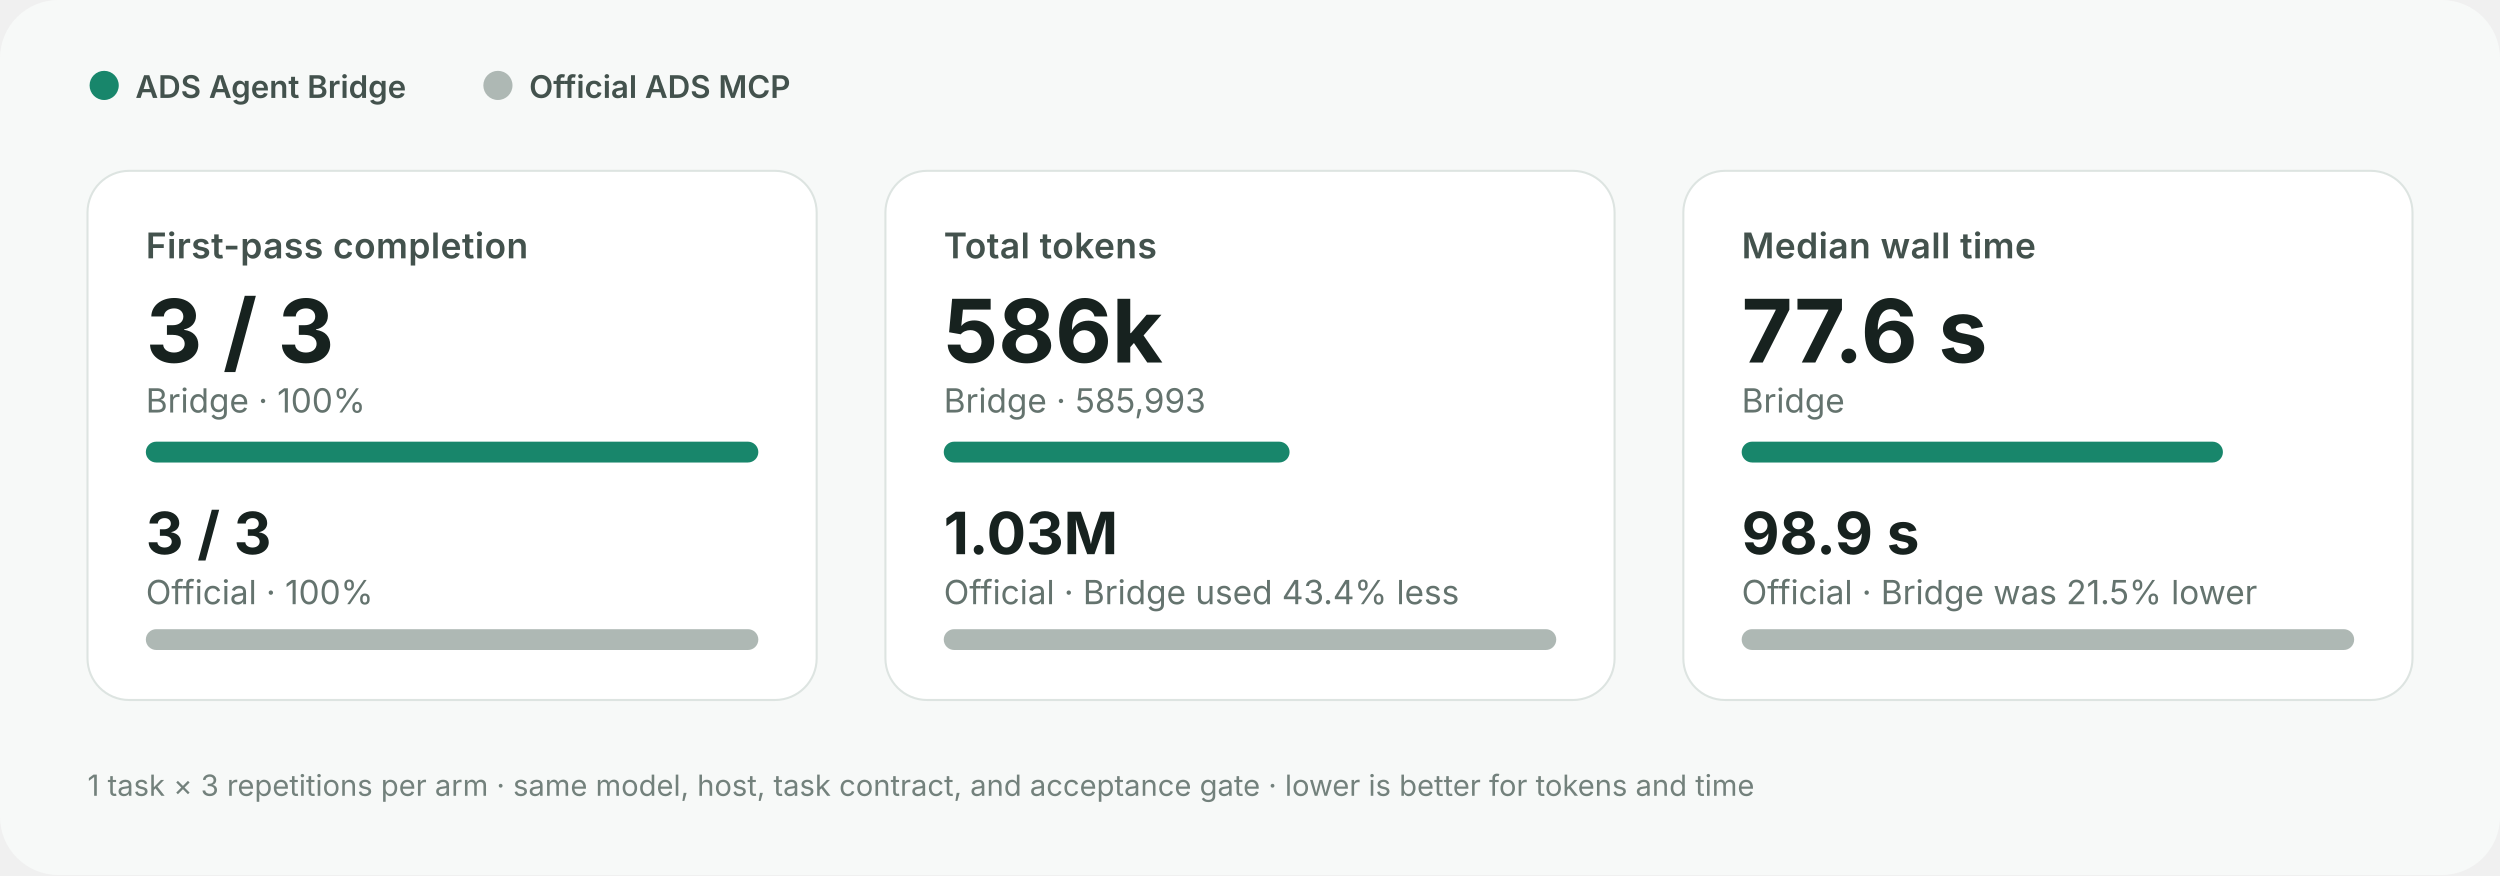
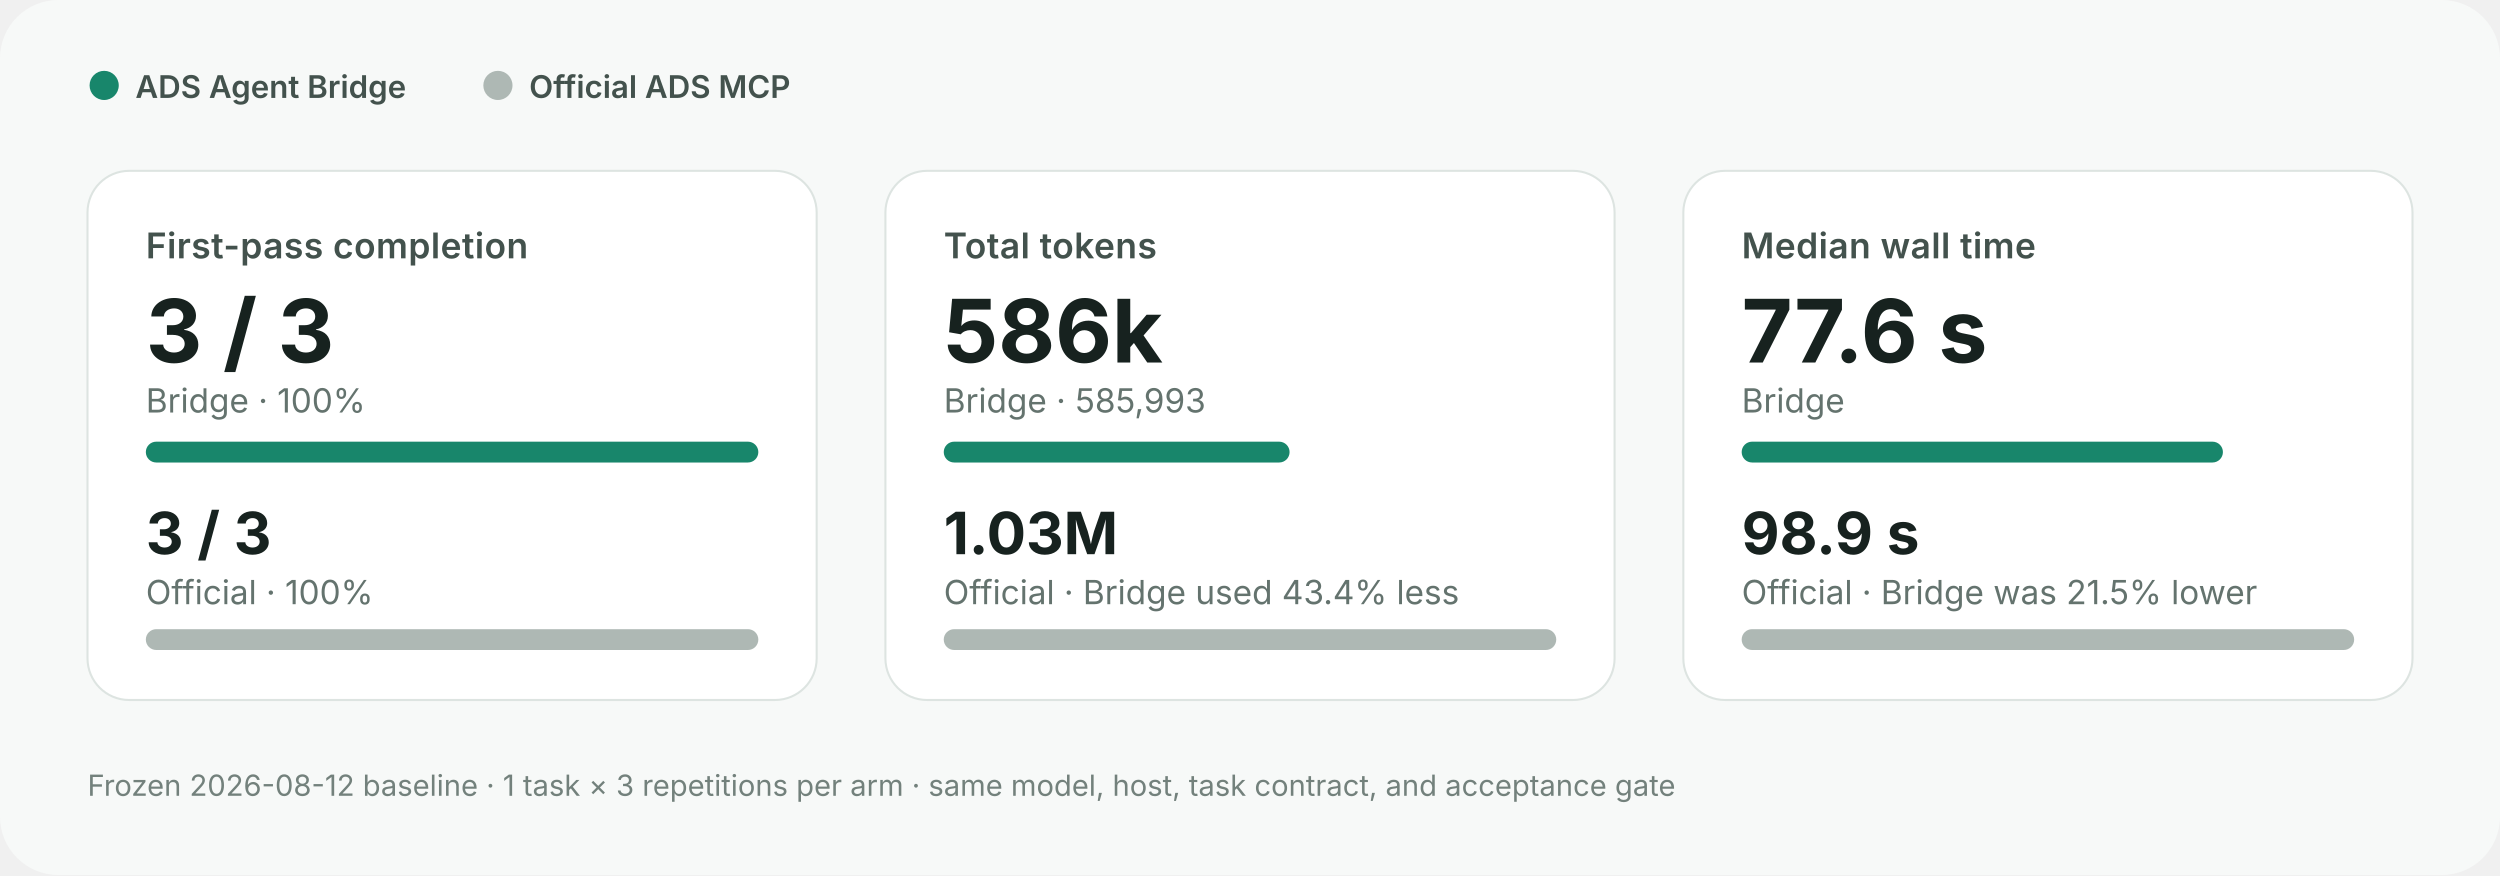
<svg xmlns="http://www.w3.org/2000/svg" width="1200" height="420" viewBox="0 0 1200 420" role="img" aria-labelledby="title desc">
  <defs>
    <style>
      .label{font:600 17px Inter,Segoe UI,Arial,sans-serif;fill:#43524d;letter-spacing:.2px}
      .value{font:700 42px Inter,Segoe UI,Arial,sans-serif;fill:#17221f}
      .note{font:400 16px Inter,Segoe UI,Arial,sans-serif;fill:#64736e}
      .legend{font:600 15px Inter,Segoe UI,Arial,sans-serif;fill:#43524d}
      .footer{font:400 14px Inter,Segoe UI,Arial,sans-serif;fill:#73817c}
    </style>
  </defs>
  <rect width="1200" height="420" rx="28" fill="#f7f9f8" />
  <g transform="translate(42 32)">
    <circle cx="8" cy="9" r="7" fill="#18866b" />
    <text x="23" y="15" class="legend">ADS Agent Bridge</text>
    <circle cx="197" cy="9" r="7" fill="#aeb8b4" />
    <text x="212" y="15" class="legend">Official ADS MCP</text>
  </g>
  <g transform="translate(42 82)">
    <rect width="350" height="254" rx="20" fill="#ffffff" stroke="#dde4e1" />
    <text x="28" y="42" class="label">First-pass completion</text>
    <text x="28" y="92" class="value">3 / 3</text>
    <text x="28" y="116" class="note">Bridge · 100%</text>
    <rect x="28" y="130" width="294" height="10" rx="5" fill="#18866b" />
    <text x="28" y="184" class="value" style="font-size:28px">3 / 3</text>
    <text x="28" y="208" class="note">Official · 100%</text>
    <rect x="28" y="220" width="294" height="10" rx="5" fill="#aeb8b4" />
  </g>
  <g transform="translate(425 82)">
    <rect width="350" height="254" rx="20" fill="#ffffff" stroke="#dde4e1" />
    <text x="28" y="42" class="label">Total tokens</text>
    <text x="28" y="92" class="value">586k</text>
    <text x="28" y="116" class="note">Bridge · 585,993</text>
    <rect x="28" y="130" width="166" height="10" rx="5" fill="#18866b" />
    <text x="28" y="184" class="value" style="font-size:28px">1.03M</text>
    <text x="28" y="208" class="note">Official · Bridge used 43.4% less</text>
    <rect x="28" y="220" width="294" height="10" rx="5" fill="#aeb8b4" />
  </g>
  <g transform="translate(808 82)">
    <rect width="350" height="254" rx="20" fill="#ffffff" stroke="#dde4e1" />
    <text x="28" y="42" class="label">Median wall time</text>
    <text x="28" y="92" class="value">77.6 s</text>
    <text x="28" y="116" class="note">Bridge</text>
    <rect x="28" y="130" width="231" height="10" rx="5" fill="#18866b" />
    <text x="28" y="184" class="value" style="font-size:28px">98.9 s</text>
    <text x="28" y="208" class="note">Official · Bridge was 21.5% lower</text>
    <rect x="28" y="220" width="294" height="10" rx="5" fill="#aeb8b4" />
  </g>
-   <text x="42" y="382" class="footer">1 task × 3 repetitions per arm · same model, host, task contract, and acceptance gate · lower is better for tokens and time</text>
+   <text x="42" y="382" class="footer">Frozen 2026-08-12 baseline · 1 task × 3 repetitions per arm · same model, host, task contract, and acceptance gate</text>
</svg>
